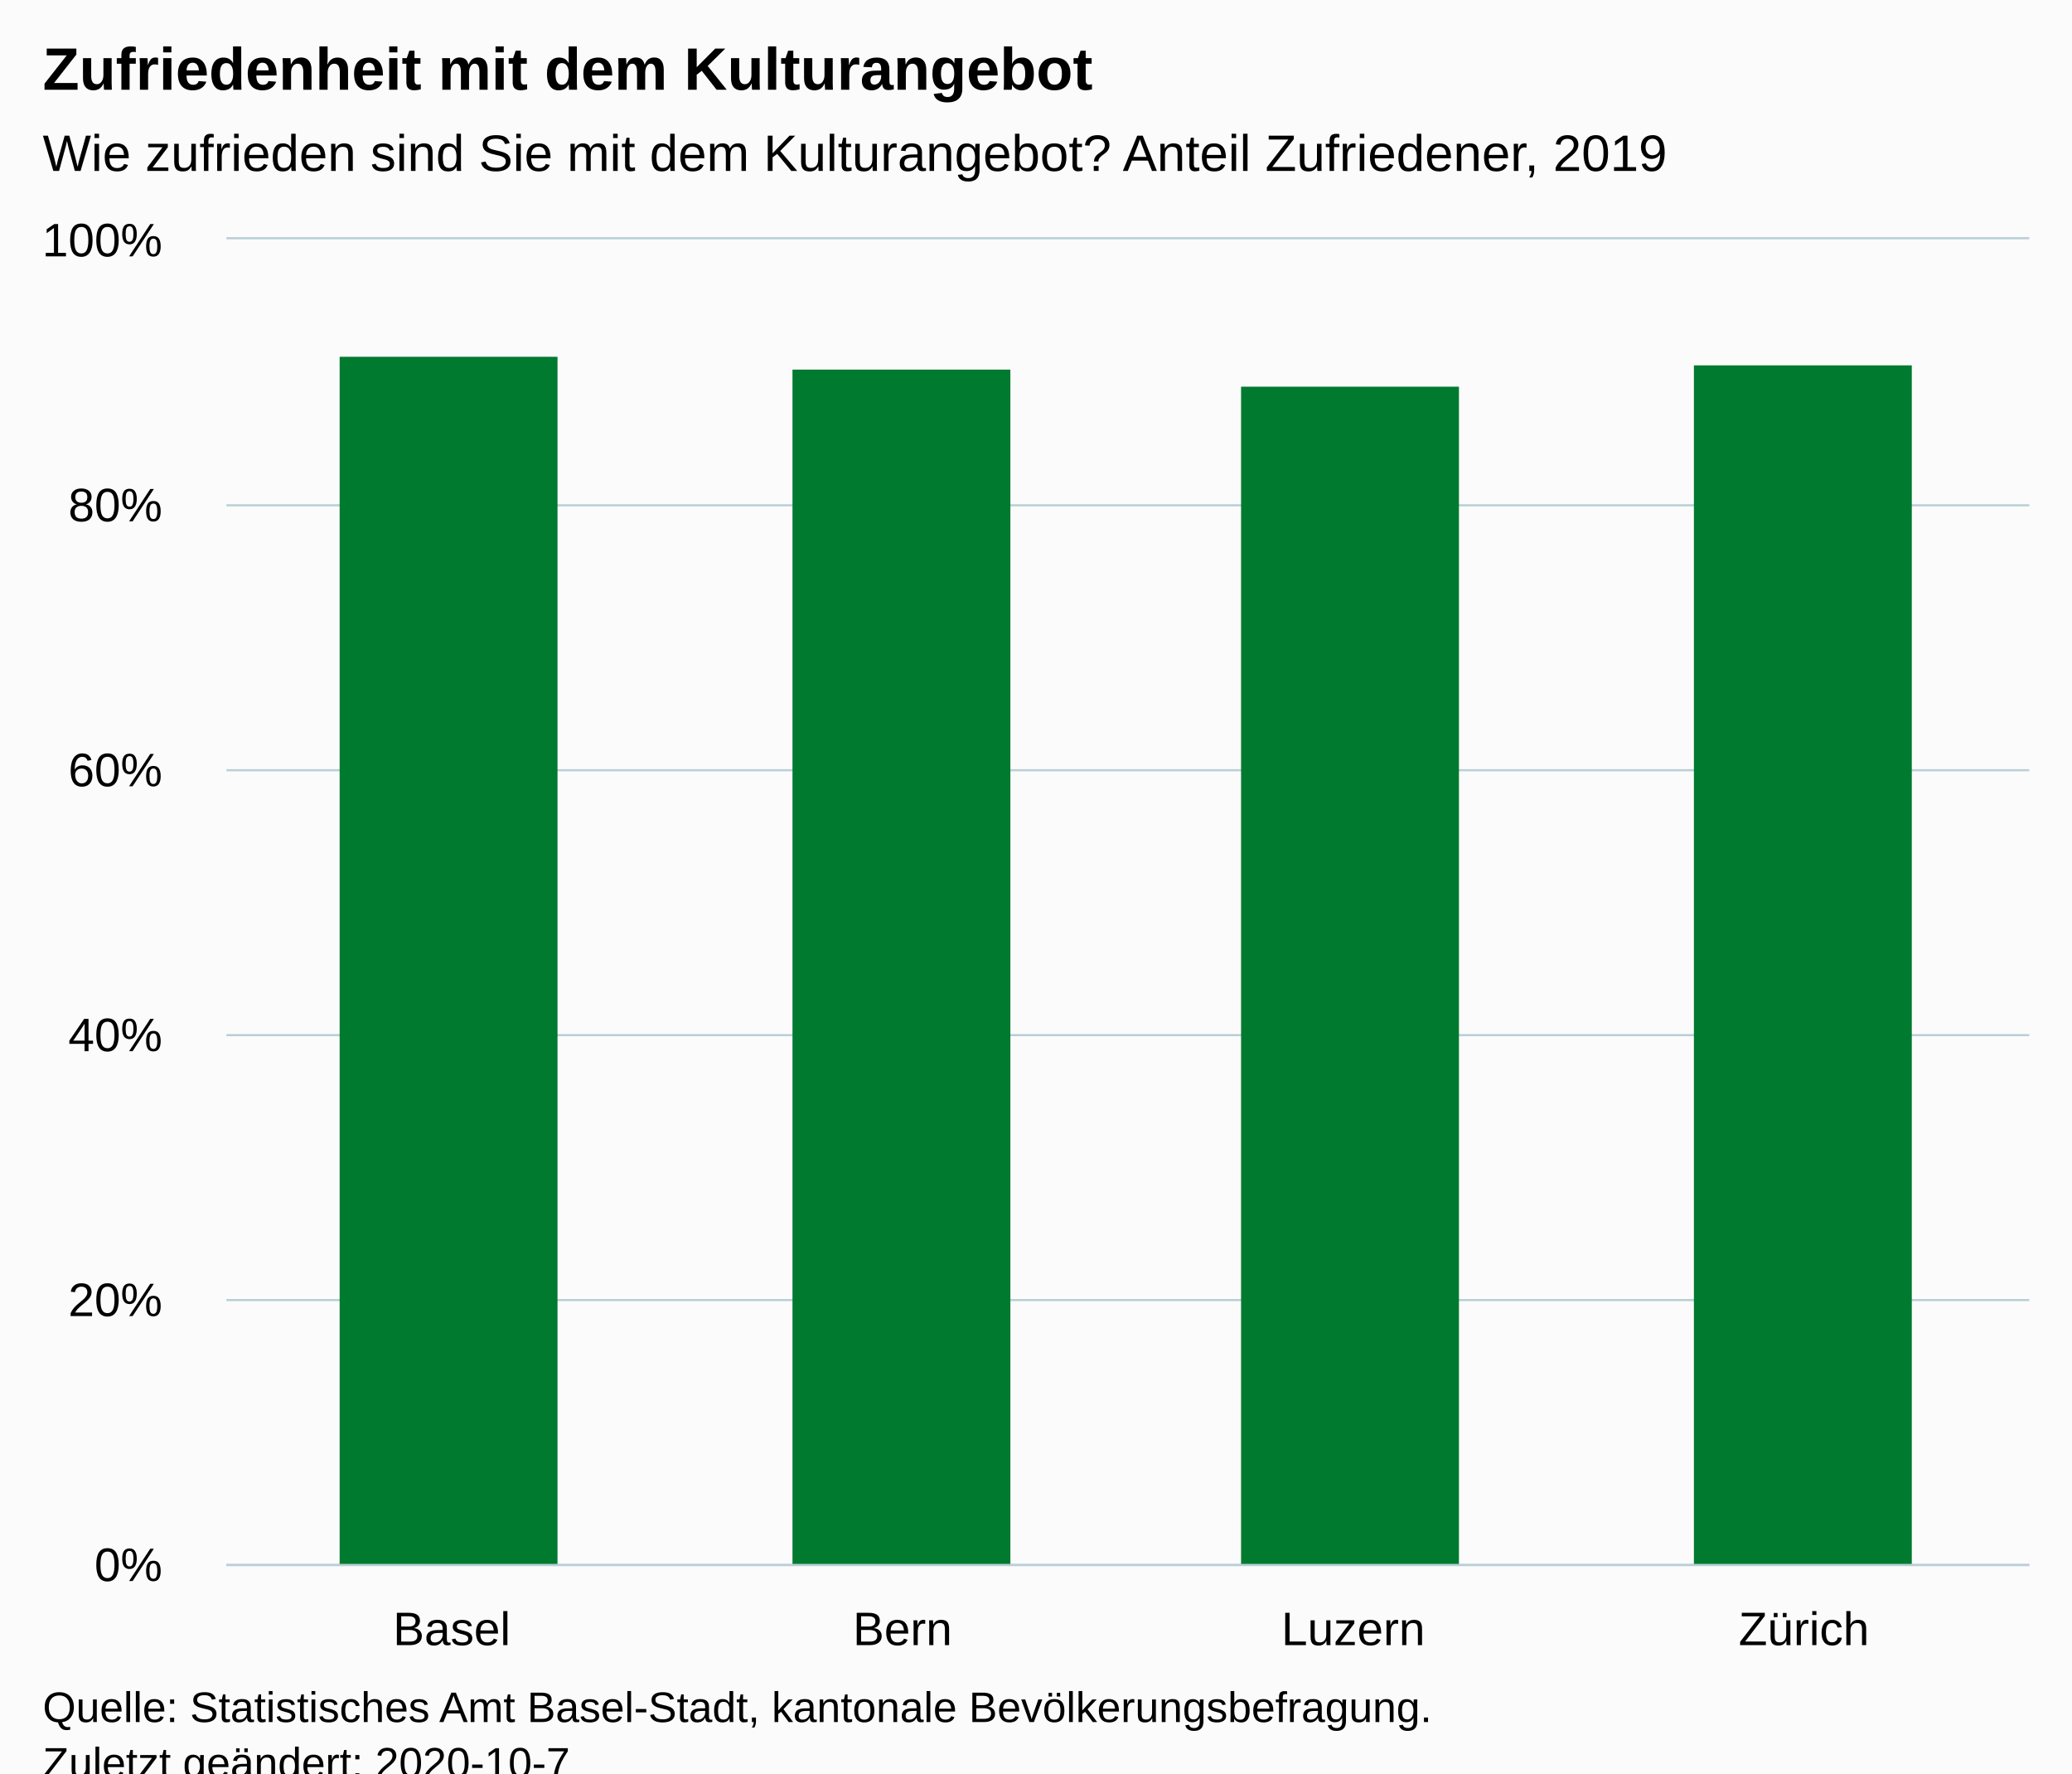
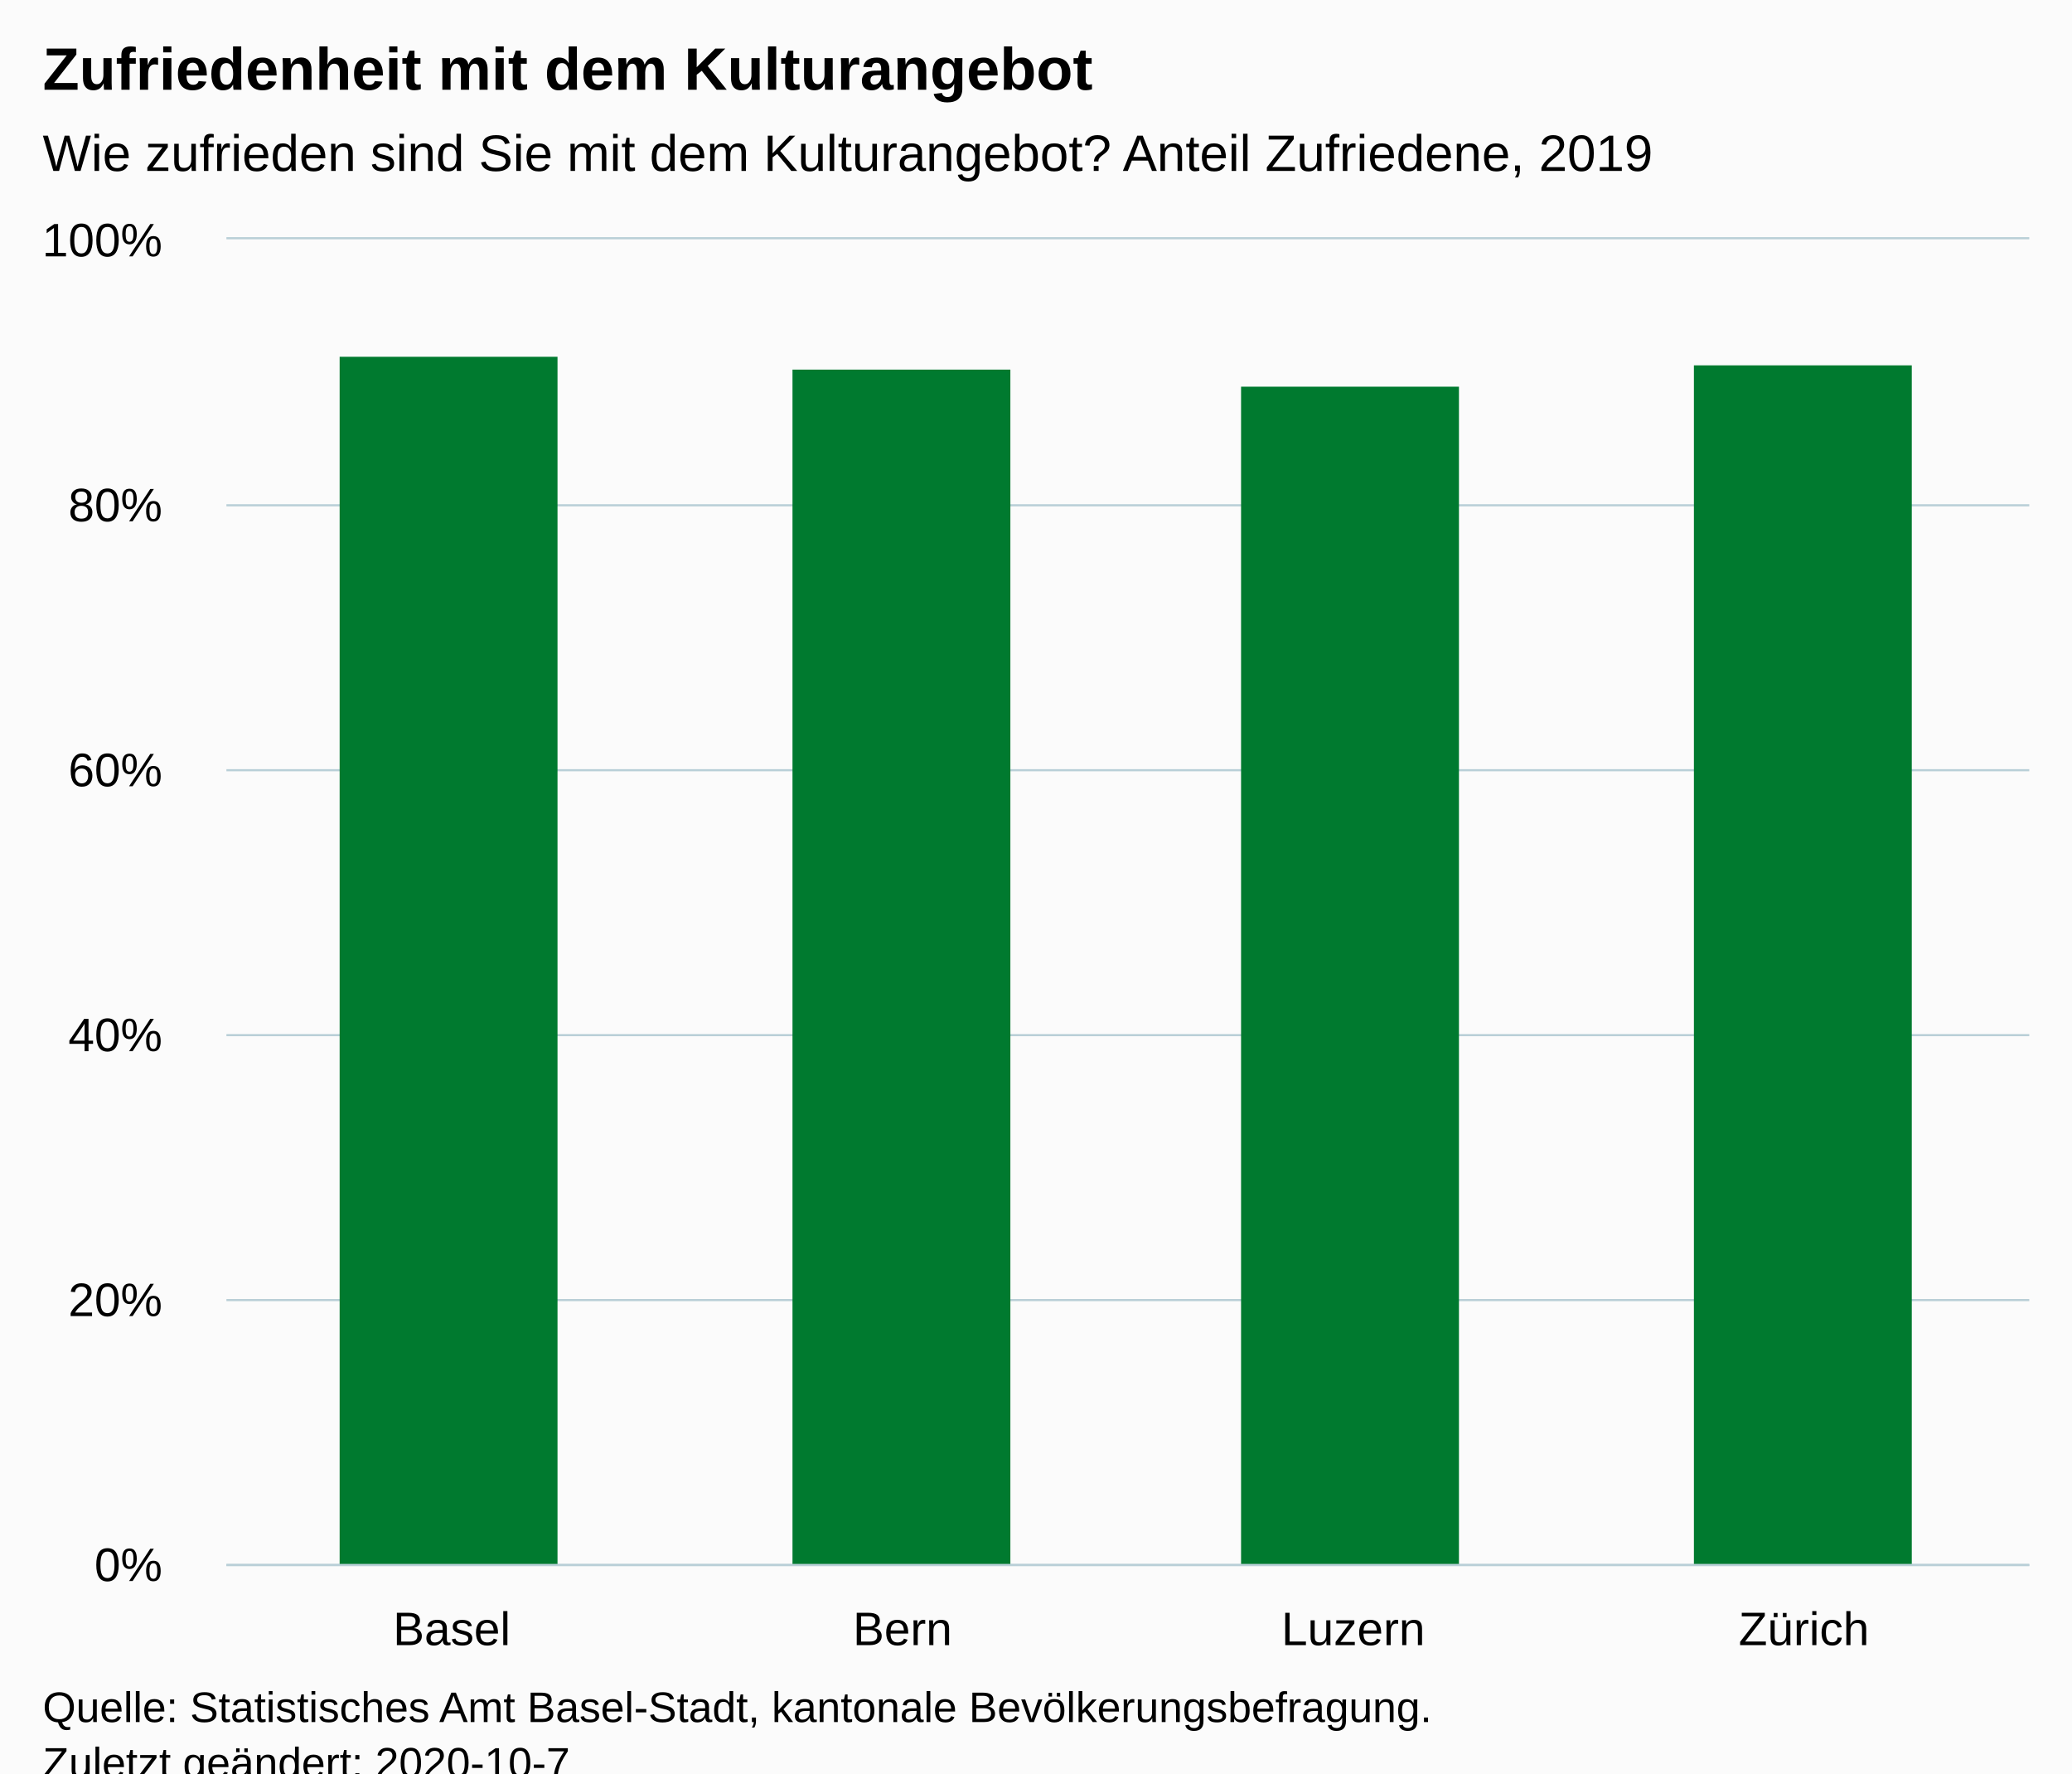
<svg xmlns="http://www.w3.org/2000/svg" version="1.1" class="highcharts-root" style="font-family:Arial;font-size:12px;" viewBox="0 0 485 415">
  <defs>
-     <clipPath id="highcharts-3qb2vxp-10-">
+     <clipPath id="highcharts-trde3tf-10-">
      <rect x="0" y="0" width="422" height="310" fill="none" />
    </clipPath>
-     <clipPath id="highcharts-3qb2vxp-15-">
+     <clipPath id="highcharts-trde3tf-15-">
      <rect x="0" y="0" width="422" height="310" fill="none" />
    </clipPath>
  </defs>
  <rect fill="#fbfbfb" class="highcharts-background" x="0" y="0" width="485" height="428" rx="0" ry="0" />
  <rect fill="none" class="highcharts-plot-background" x="53" y="56" width="422" height="310" />
  <g class="highcharts-pane-group" data-z-index="0" />
  <g class="highcharts-grid highcharts-xaxis-grid" data-z-index="1">
    <path fill="none" data-z-index="1" class="highcharts-grid-line" d="M 158.5 56 L 158.5 366" opacity="1" />
    <path fill="none" data-z-index="1" class="highcharts-grid-line" d="M 263.5 56 L 263.5 366" opacity="1" />
    <path fill="none" data-z-index="1" class="highcharts-grid-line" d="M 369.5 56 L 369.5 366" opacity="1" />
    <path fill="none" data-z-index="1" class="highcharts-grid-line" d="M 474.5 56 L 474.5 366" opacity="1" />
    <path fill="none" data-z-index="1" class="highcharts-grid-line" d="M 52.5 56 L 52.5 366" opacity="1" />
  </g>
  <g class="highcharts-grid highcharts-yaxis-grid" data-z-index="1">
    <path fill="none" stroke="#B9CFD7" stroke-width="0.5" data-z-index="1" class="highcharts-grid-line" d="M 53 366.25 L 475 366.25" opacity="1" />
    <path fill="none" stroke="#B9CFD7" stroke-width="0.5" data-z-index="1" class="highcharts-grid-line" d="M 53 304.25 L 475 304.25" opacity="1" />
    <path fill="none" stroke="#B9CFD7" stroke-width="0.5" data-z-index="1" class="highcharts-grid-line" d="M 53 242.25 L 475 242.25" opacity="1" />
    <path fill="none" stroke="#B9CFD7" stroke-width="0.5" data-z-index="1" class="highcharts-grid-line" d="M 53 180.25 L 475 180.25" opacity="1" />
    <path fill="none" stroke="#B9CFD7" stroke-width="0.5" data-z-index="1" class="highcharts-grid-line" d="M 53 118.25 L 475 118.25" opacity="1" />
    <path fill="none" stroke="#B9CFD7" stroke-width="0.5" data-z-index="1" class="highcharts-grid-line" d="M 53 55.75 L 475 55.75" opacity="1" />
  </g>
  <rect fill="none" class="highcharts-plot-border" data-z-index="1" x="53" y="56" width="422" height="310" />
  <g class="highcharts-axis highcharts-xaxis" data-z-index="2">
    <path fill="none" class="highcharts-axis-line" stroke="#B9CFD7" stroke-width="0.5" data-z-index="7" d="M 53 366.25 L 475 366.25" />
  </g>
  <g class="highcharts-axis highcharts-yaxis" data-z-index="2">
    <path fill="none" class="highcharts-axis-line" data-z-index="7" d="M 53 56 L 53 366" />
  </g>
  <g class="highcharts-series-group" data-z-index="3">
-     <g class="highcharts-series highcharts-series-0 highcharts-column-series" data-z-index="0.1" opacity="1" transform="translate(53,56) scale(1 1)" clip-path="url(#highcharts-3qb2vxp-15-)">
+     <g class="highcharts-series highcharts-series-0 highcharts-column-series" data-z-index="0.1" opacity="1" transform="translate(53,56) scale(1 1)" clip-path="url(#highcharts-trde3tf-15-)">
      <rect x="26.5" y="27.5" width="51" height="283" fill="#007A2F" stroke="#ffffff" stroke-width="1e-7" opacity="1" class="highcharts-point" />
      <rect x="132.5" y="30.5" width="51" height="280" fill="#007A2F" stroke="#ffffff" stroke-width="1e-7" opacity="1" class="highcharts-point" />
      <rect x="237.5" y="34.5" width="51" height="276" fill="#007A2F" stroke="#ffffff" stroke-width="1e-7" opacity="1" class="highcharts-point" />
      <rect x="343.5" y="29.5" width="51" height="281" fill="#007A2F" stroke="#ffffff" stroke-width="1e-7" opacity="1" class="highcharts-point" />
    </g>
    <g class="highcharts-markers highcharts-series-0 highcharts-column-series" data-z-index="0.1" opacity="1" transform="translate(53,56) scale(1 1)" clip-path="none" />
  </g>
  <text x="10" text-anchor="start" class="highcharts-title" data-z-index="4" style="color:#000000;font-size:14px;font-weight:bold;fill:#000000;" y="21">
    <tspan>Zufriedenheit mit dem Kulturangebot</tspan>
  </text>
  <text x="10" text-anchor="start" class="highcharts-subtitle" data-z-index="4" style="color:#000000;font-size:12px;font-weight:normal;fill:#000000;" y="40">
-     <tspan>Wie zufrieden sind Sie mit dem Kulturangebot? Anteil Zufriedener, 2019</tspan>
+     <tspan>Wie zufrieden sind Sie mit dem Kulturangebot? Anteil Zufriedene, 2019</tspan>
  </text>
  <text x="10" text-anchor="start" class="highcharts-caption" data-z-index="4" style="color:#666666;fill:#666666;" y="400" />
  <g class="highcharts-axis-labels highcharts-xaxis-labels" data-z-index="7">
    <text x="105.75" style="color:#000000;cursor:default;font-size:11px;fill:#000000;" text-anchor="middle" transform="translate(0,0)" y="385" opacity="1">Basel</text>
    <text x="211.25" style="color:#000000;cursor:default;font-size:11px;fill:#000000;" text-anchor="middle" transform="translate(0,0)" y="385" opacity="1">Bern</text>
    <text x="316.75" style="color:#000000;cursor:default;font-size:11px;fill:#000000;" text-anchor="middle" transform="translate(0,0)" y="385" opacity="1">Luzern</text>
    <text x="422.25" style="color:#000000;cursor:default;font-size:11px;fill:#000000;" text-anchor="middle" transform="translate(0,0)" y="385" opacity="1">Zürich</text>
  </g>
  <g class="highcharts-axis-labels highcharts-yaxis-labels" data-z-index="7">
    <text x="38" style="color:#000000;cursor:default;font-size:11px;fill:#000000;" text-anchor="end" transform="translate(0,0)" y="370" opacity="1">0%</text>
    <text x="38" style="color:#000000;cursor:default;font-size:11px;fill:#000000;" text-anchor="end" transform="translate(0,0)" y="308" opacity="1">20%</text>
    <text x="38" style="color:#000000;cursor:default;font-size:11px;fill:#000000;" text-anchor="end" transform="translate(0,0)" y="246" opacity="1">40%</text>
    <text x="38" style="color:#000000;cursor:default;font-size:11px;fill:#000000;" text-anchor="end" transform="translate(0,0)" y="184" opacity="1">60%</text>
    <text x="38" style="color:#000000;cursor:default;font-size:11px;fill:#000000;" text-anchor="end" transform="translate(0,0)" y="122" opacity="1">80%</text>
    <text x="38" style="color:#000000;cursor:default;font-size:11px;fill:#000000;" text-anchor="end" transform="translate(0,0)" y="60" opacity="1">100%</text>
  </g>
  <text x="10" class="highcharts-credits" text-anchor="start" data-z-index="8" style="cursor:default;color:#000000;font-size:10px;fill:#000000;" y="403">
    <tspan>Quelle: Statistisches Amt Basel-Stadt, kantonale Bevölkerungsbefragung.</tspan>
    <tspan x="10" dy="13">Zuletzt geändert: 2020-10-7</tspan>
  </text>
</svg>
